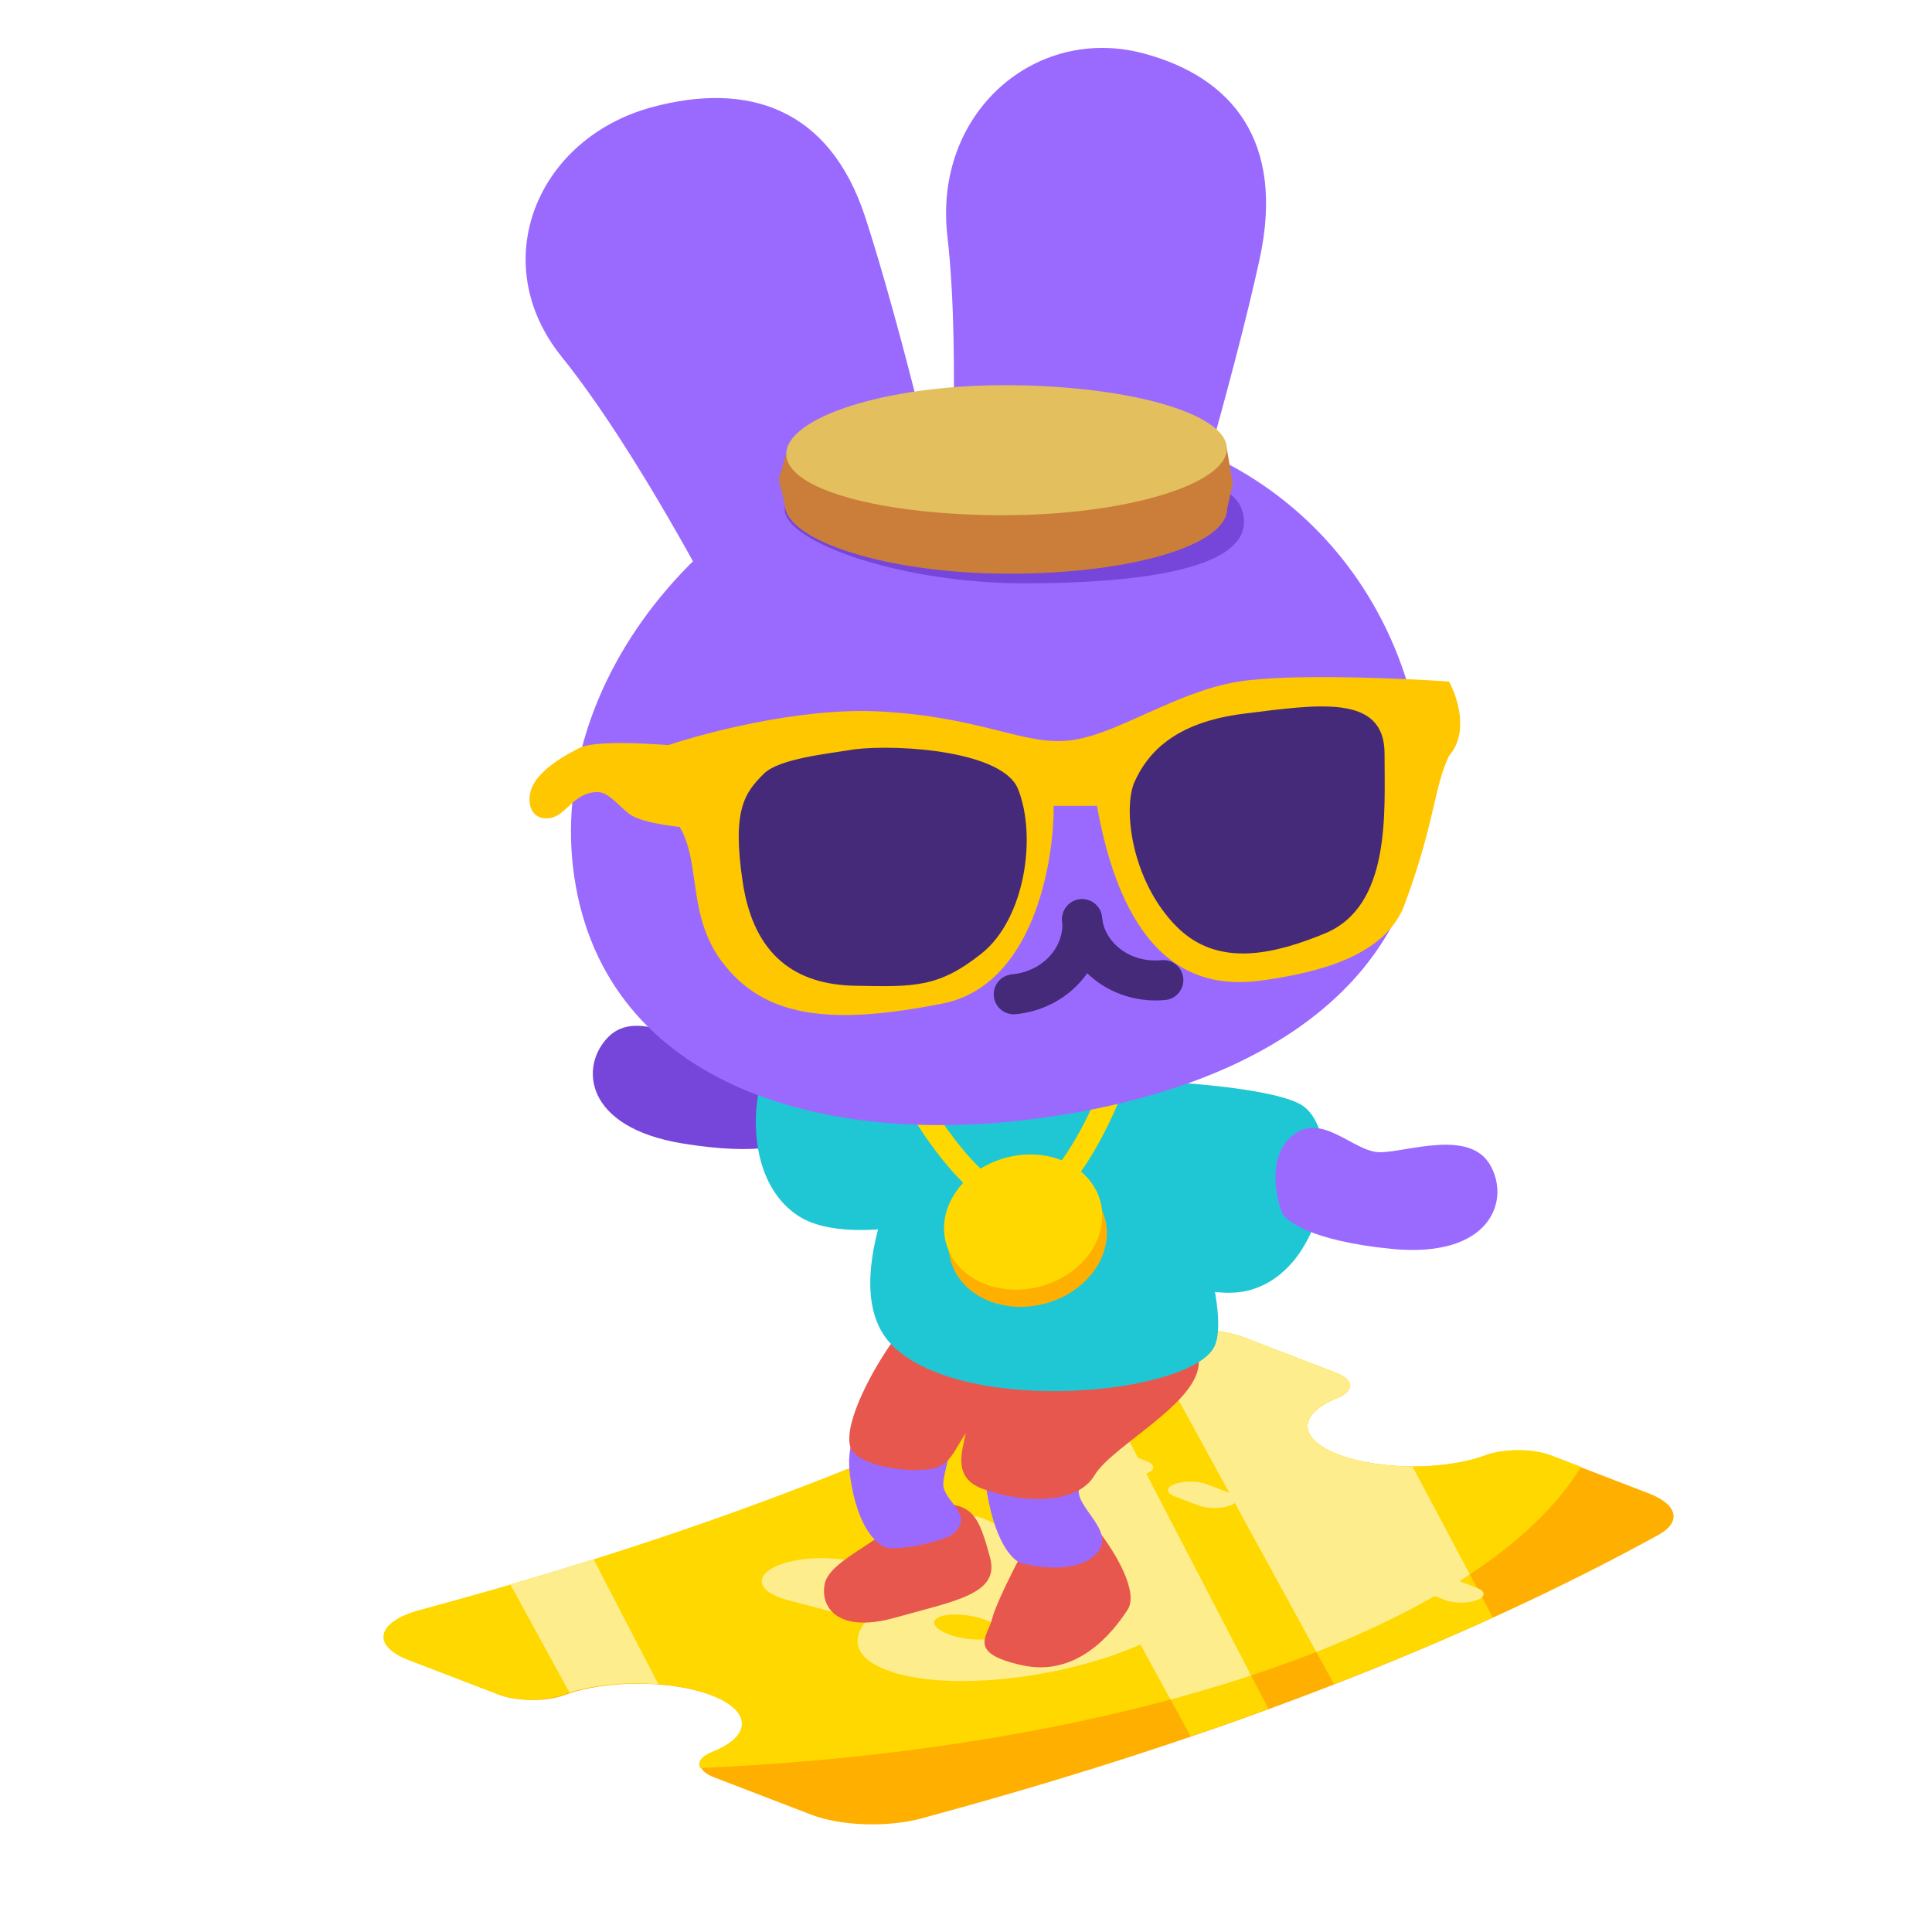
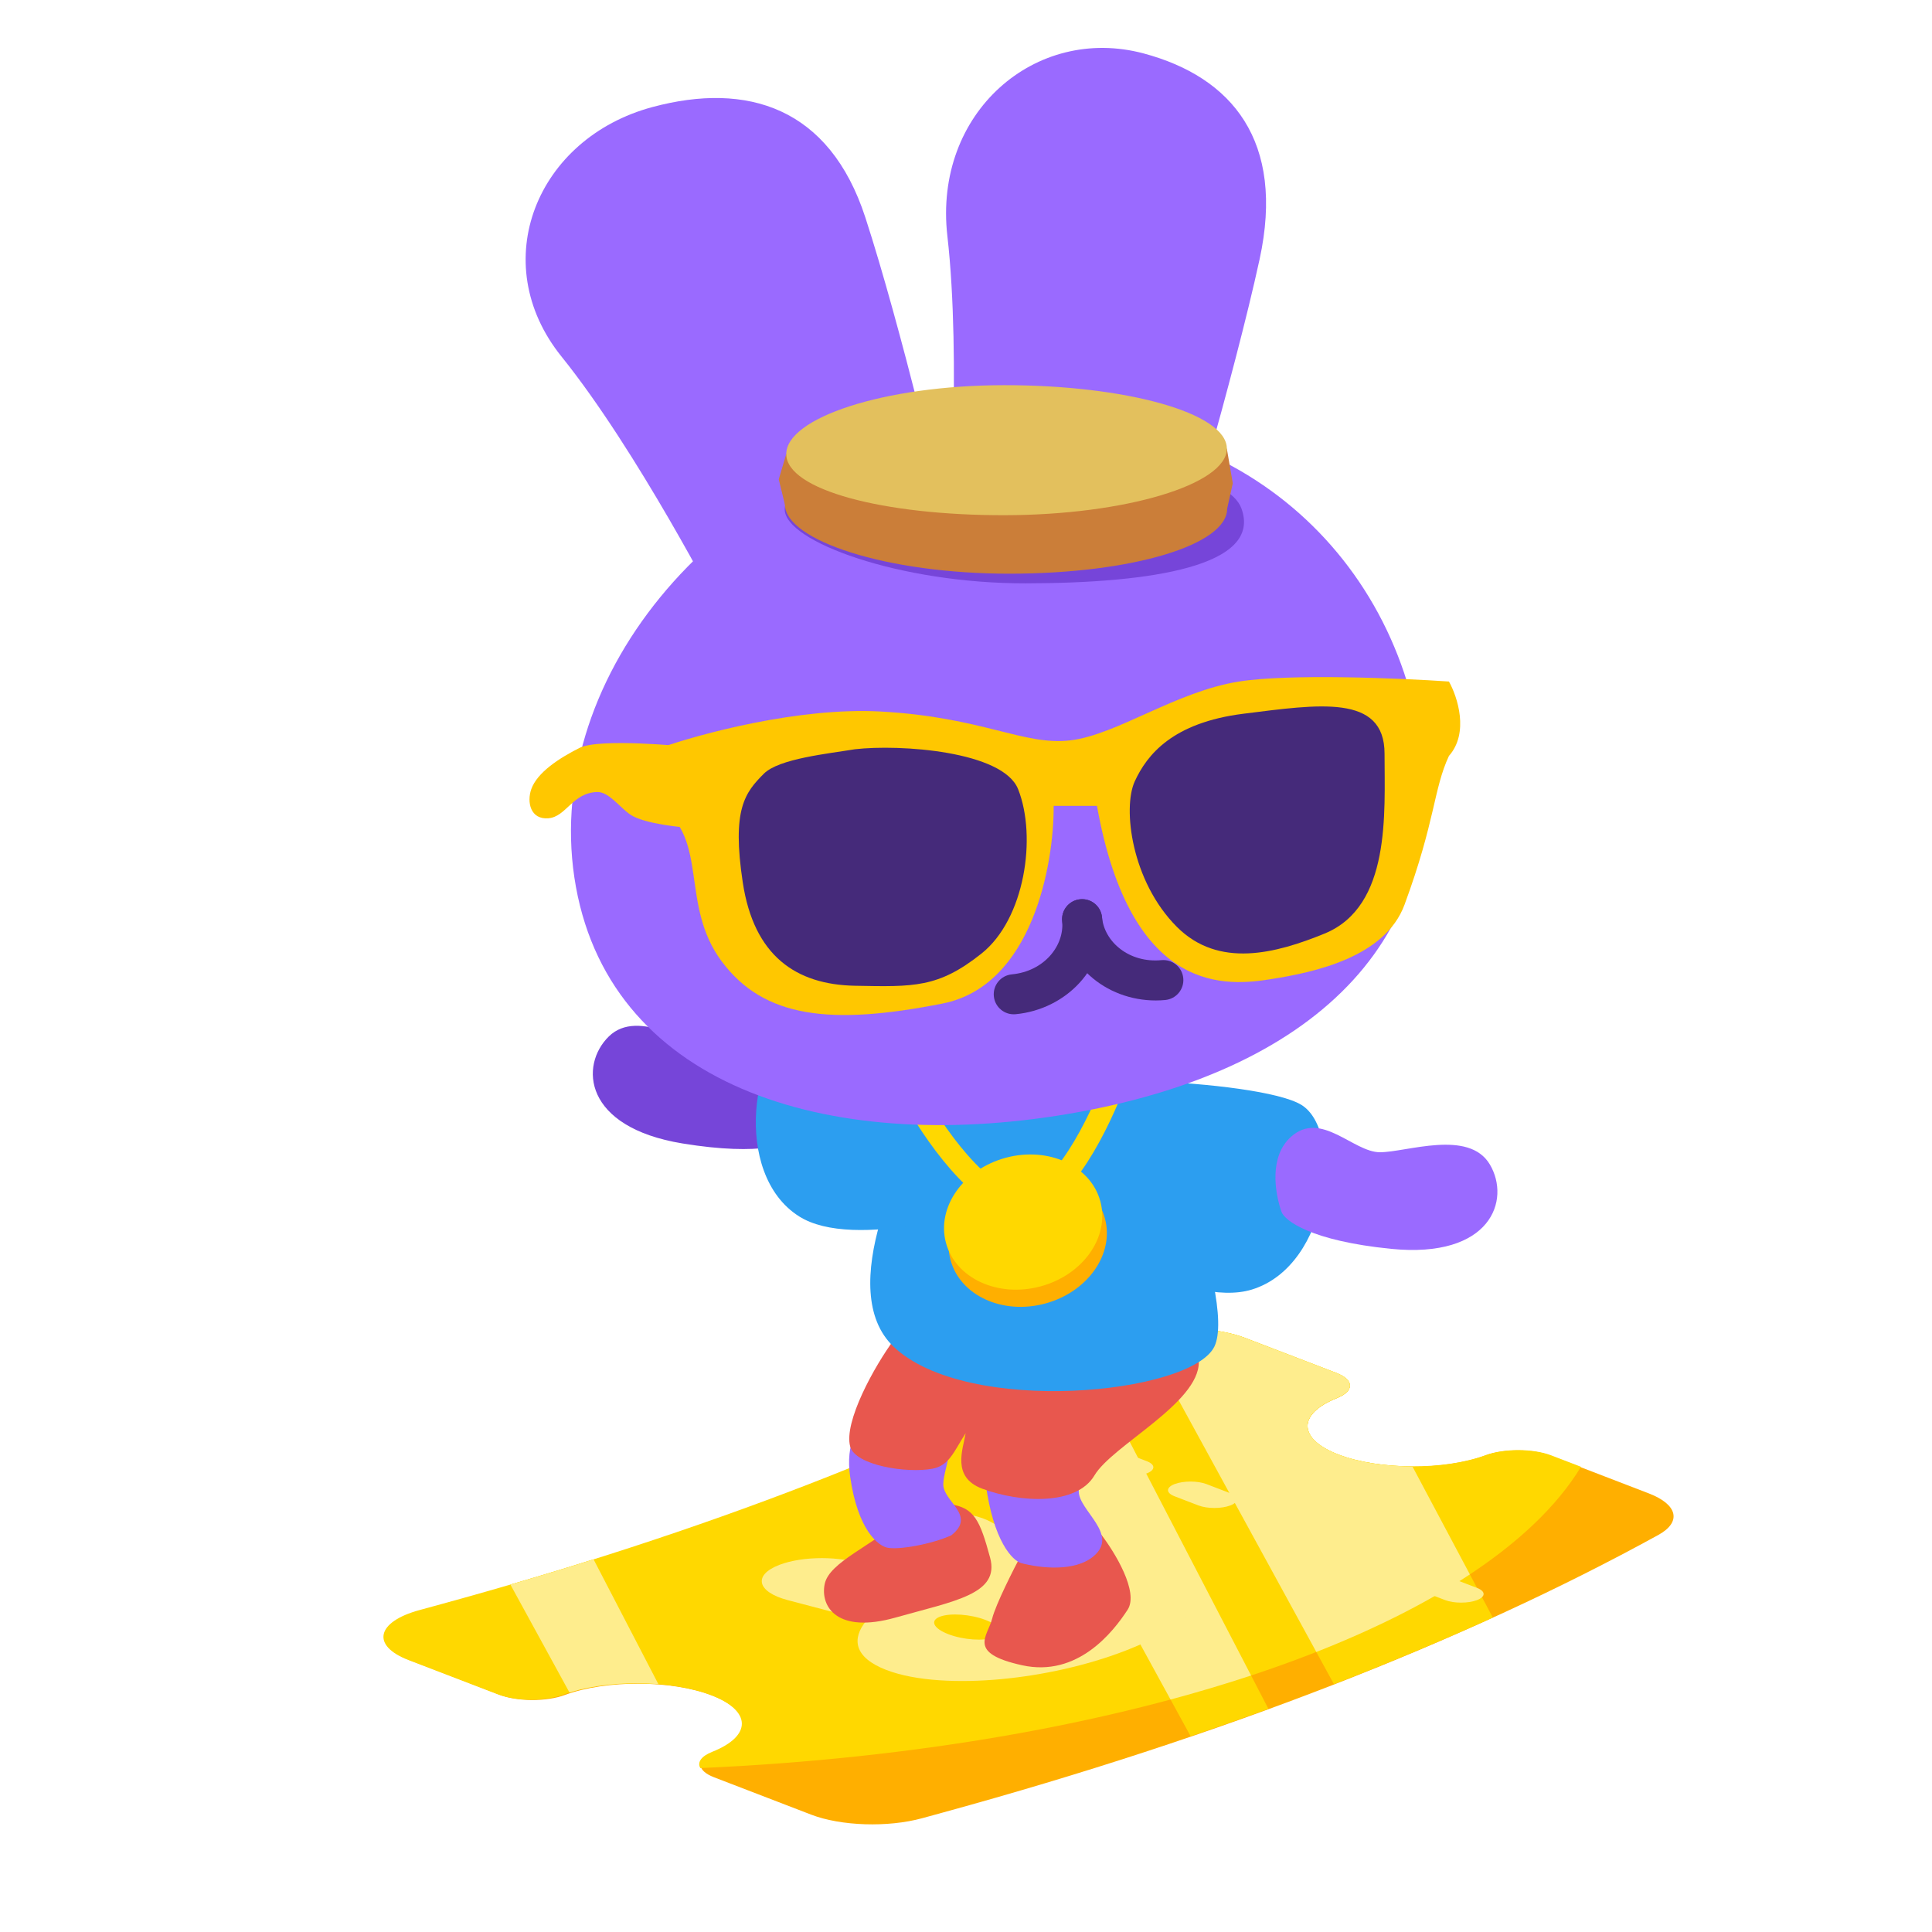
<svg xmlns="http://www.w3.org/2000/svg" width="191" height="191" fill="none" viewBox="0 0 191 191">
  <path fill="#FFAF00" d="M70.593 175.705C68.82 175.023 68.794 173.92 70.536 173.226C74.465 171.661 74.421 169.166 70.406 167.621C66.39 166.076 59.906 166.06 55.838 167.571C54.034 168.241 51.167 168.232 49.395 167.549L40.564 164.152C36.875 162.733 37.384 160.379 41.631 159.214L43.765 158.628C69.69 151.515 92.269 142.752 110.528 132.715C113.467 131.1 119.485 130.897 123.109 132.291L132.097 135.749C133.867 136.43 133.895 137.531 132.159 138.225C128.246 139.79 128.294 142.281 132.305 143.824C136.315 145.367 142.789 145.385 146.857 143.88C148.662 143.212 151.524 143.222 153.294 143.904L163.011 147.642C165.87 148.742 166.264 150.472 163.945 151.747C144.626 162.366 120.737 171.638 93.307 179.164L91.175 179.749C87.782 180.68 83.139 180.531 80.193 179.398L70.593 175.705Z" />
  <path fill="#FFD800" fill-rule="evenodd" d="M69.236 174.794C68.913 174.234 69.306 173.625 70.42 173.183C74.356 171.619 74.313 169.126 70.289 167.582C66.265 166.038 59.767 166.021 55.691 167.532C53.883 168.201 51.01 168.192 49.234 167.51L40.385 164.115C36.688 162.697 37.198 160.344 41.454 159.179L43.593 158.594C69.572 151.485 92.198 142.727 110.496 132.696C113.441 131.082 119.471 130.879 123.103 132.273L132.109 135.728C133.883 136.409 133.911 137.509 132.172 138.203C128.25 139.767 128.299 142.256 132.318 143.798C136.336 145.34 142.823 145.359 146.901 143.854C148.709 143.187 151.577 143.198 153.351 143.878L156.299 145.009C146.719 160.812 112.027 172.916 69.236 174.794Z" clip-rule="evenodd" />
  <path fill="#FFD800" fill-rule="evenodd" d="M139.632 144.969L147.581 159.912C142.57 162.187 137.331 164.385 131.875 166.501L112.908 131.819C116.05 131.072 120.294 131.195 123.103 132.273L132.109 135.728C133.884 136.409 133.911 137.509 132.172 138.203C128.25 139.767 128.299 142.256 132.318 143.798C134.339 144.574 136.984 144.964 139.632 144.969ZM99.474 138.335C102.205 137.03 104.858 135.699 107.43 134.344L125.397 168.938C122.875 169.858 120.311 170.761 117.706 171.646L99.474 138.335ZM50.459 156.654C53.242 155.843 55.983 155.012 58.682 154.162L65.089 166.498C62.063 166.253 58.808 166.528 56.298 167.323L50.459 156.654Z" clip-rule="evenodd" />
  <path fill="#FEED8D" fill-rule="evenodd" d="M145.313 155.647L139.632 144.969C137.595 144.965 135.561 144.733 133.81 144.274C133.285 144.136 132.784 143.978 132.318 143.798C128.299 142.256 128.25 139.767 132.172 138.203C133.911 137.509 133.884 136.409 132.109 135.728L123.103 132.273H123.103C121.476 131.648 119.367 131.344 117.27 131.344C115.747 131.344 114.23 131.505 112.908 131.819L130.133 163.316C135.977 161.018 141.086 158.443 145.313 155.647ZM123.685 165.641L107.43 134.344C104.858 135.699 102.205 137.03 99.474 138.335L115.721 168.019C118.479 167.277 121.137 166.483 123.685 165.641ZM65.089 166.498L58.682 154.162C55.983 155.012 53.242 155.843 50.459 156.654L56.298 167.323C56.612 167.224 56.938 167.133 57.273 167.049C59.618 166.467 62.441 166.283 65.089 166.498Z" clip-rule="evenodd" />
  <path fill="#FEED8D" fill-rule="evenodd" d="M103.142 140.53L105.109 141.284C105.978 141.618 105.978 142.158 105.109 142.492C104.24 142.825 102.831 142.825 101.962 142.492L99.995 141.737C99.126 141.404 99.126 140.863 99.995 140.53C100.864 140.196 102.273 140.196 103.142 140.53Z" clip-rule="evenodd" />
  <path fill="#FEED8D" fill-rule="evenodd" d="M111.403 143.699L113.37 144.454C114.239 144.787 114.239 145.328 113.37 145.661C112.501 145.995 111.092 145.995 110.223 145.661L108.256 144.907C107.387 144.573 107.387 144.033 108.256 143.699C109.125 143.366 110.534 143.366 111.403 143.699Z" clip-rule="evenodd" />
  <path fill="#FEED8D" fill-rule="evenodd" d="M121.63 148.831C120.761 149.164 119.352 149.164 118.483 148.831L116.123 147.925C115.254 147.592 115.254 147.051 116.123 146.718C116.992 146.384 118.401 146.384 119.27 146.718L121.63 147.623C122.499 147.957 122.499 148.497 121.63 148.831Z" clip-rule="evenodd" />
  <path fill="#FEED8D" fill-rule="evenodd" d="M129.891 152C129.022 152.334 127.613 152.334 126.744 152L124.384 151.095C123.515 150.761 123.515 150.221 124.384 149.887C125.253 149.554 126.662 149.554 127.531 149.887L129.891 150.793C130.76 151.126 130.76 151.667 129.891 152Z" clip-rule="evenodd" />
  <path fill="#FEED8D" fill-rule="evenodd" d="M135.792 153.057L137.759 153.812C138.628 154.145 138.628 154.686 137.759 155.019C136.89 155.352 135.481 155.352 134.612 155.019L132.645 154.264C131.776 153.931 131.776 153.39 132.645 153.057C133.514 152.724 134.923 152.724 135.792 153.057Z" clip-rule="evenodd" />
  <path fill="#FEED8D" fill-rule="evenodd" d="M144.052 156.226L146.019 156.981C146.888 157.315 146.888 157.855 146.019 158.189C145.15 158.522 143.741 158.522 142.872 158.189L140.905 157.434C140.036 157.101 140.036 156.56 140.905 156.226C141.774 155.893 143.183 155.893 144.052 156.226Z" clip-rule="evenodd" />
  <path fill="#FEED8D" fill-rule="evenodd" d="M88.906 153.377C86.588 152.487 86.588 151.045 88.906 150.156C91.532 149.148 95.899 149.303 97.999 150.479L103.287 153.439C107.902 152.871 112.8 152.947 116.045 154.192C118.963 155.311 119.405 156.961 118.416 158.533C117.416 160.123 114.887 161.797 111.168 163.224C107.45 164.651 103.085 165.622 98.941 166.005C94.844 166.385 90.545 166.215 87.627 165.095C84.401 163.857 84.188 161.992 85.639 160.232L77.89 158.194C74.826 157.389 74.422 155.713 77.049 154.705C79.367 153.816 83.125 153.816 85.443 154.705L90.812 156.765C91.344 156.526 91.908 156.292 92.504 156.063C93.08 155.842 93.669 155.633 94.27 155.435L88.906 153.377Z" clip-rule="evenodd" />
  <path fill="#FFD800" d="M97.425 160.149C98.9 160.715 99.273 161.489 98.26 161.877C97.246 162.266 95.229 162.123 93.755 161.557C92.281 160.992 91.907 160.218 92.921 159.829C93.934 159.44 95.951 159.583 97.425 160.149Z" />
  <path fill="#FFD800" d="M107.102 156.436C108.576 157.002 108.95 157.776 107.936 158.165C106.923 158.553 104.906 158.41 103.432 157.844C101.957 157.279 101.584 156.505 102.597 156.116C103.611 155.727 105.628 155.87 107.102 156.436Z" />
  <path fill="#E8574E" d="M111.477 159.142C112.619 157.386 110.197 153.434 108.843 151.678L101.05 153.544C100.208 155.117 98.437 158.615 98.086 160.02C97.647 161.776 95.561 163.423 101.05 164.63C106.538 165.838 110.05 161.337 111.477 159.142Z" />
  <path fill="#E8574E" d="M81.526 156.617C81.965 154.422 86.136 152.885 89.868 149.702C90.417 149.263 91.998 148.451 93.93 148.714C96.345 149.043 96.894 150.361 97.881 153.983C98.869 157.605 94.369 158.264 88.551 159.91C82.734 161.557 81.087 158.813 81.526 156.617Z" />
  <path fill="#9A6AFF" d="M93.254 146.73C93.254 148.496 96.579 149.801 94.04 151.788C92.09 152.666 88.771 153.266 87.673 152.995C86.812 152.782 84.81 151.292 84.048 145.994C83.096 139.372 88.704 138.048 92.09 139.446C95.476 140.844 93.254 144.964 93.254 146.73Z" />
  <path fill="#9A6AFF" d="M106.645 147.427C106.645 149.351 110.666 151.676 108.127 153.84C106.265 155.427 102.839 155.026 100.976 154.536C100.115 154.304 98.202 152.397 97.44 146.626C96.487 139.411 102.096 137.968 105.482 139.491C108.868 141.014 106.645 145.503 106.645 147.427Z" />
  <path fill="#E8574E" d="M84.051 143.006C83.392 140.591 86.429 135.066 88.441 132.359C98.284 131.81 118.518 128.188 118.518 134.664C118.518 138.739 109.956 142.896 108.2 145.86C106.443 148.824 100.955 148.604 97.113 147.177C94.04 146.036 95.21 143.262 95.466 141.689C94.275 143.543 93.846 144.887 92.174 145.201C89.687 145.669 84.564 144.888 84.051 143.006Z" />
-   <path fill="#1FC7D4" d="M88.332 133.127C82.536 127.595 89.063 114.064 93.052 107.99C96.967 107.149 105.675 105.466 109.187 105.466C113.578 105.466 122.36 128.407 120.054 133.127C117.749 137.847 95.576 140.042 88.332 133.127Z" />
-   <path fill="#1FC7D4" d="M123.747 127.491C117.509 129.397 105.447 122.136 100.195 118.267C99.987 115.794 99.705 110.343 100.247 108.32C100.924 105.792 124.439 106.672 128.643 109.221C132.846 111.77 131.545 125.109 123.747 127.491Z" />
+   <path fill="#2C9EF0" d="M88.332 133.127C82.536 127.595 89.063 114.064 93.052 107.99C96.967 107.149 105.675 105.466 109.187 105.466C113.578 105.466 122.36 128.407 120.054 133.127C117.749 137.847 95.576 140.042 88.332 133.127Z" />
+   <path fill="#2C9EF0" d="M123.747 127.491C117.509 129.397 105.447 122.136 100.195 118.267C99.987 115.794 99.705 110.343 100.247 108.32C100.924 105.792 124.439 106.672 128.643 109.221C132.846 111.77 131.545 125.109 123.747 127.491Z" />
  <path fill="#9A6AFF" d="M136.421 113.912C133.787 113.912 130.603 109.741 127.64 112.376C125.467 114.307 126.017 117.861 126.687 119.793C127.004 120.687 129.615 122.672 137.519 123.462C147.398 124.45 149.374 118.632 147.288 115.12C145.202 111.607 139.055 113.912 136.421 113.912Z" />
  <path fill="#7645D9" d="M71.006 104.103C73.551 104.785 77.705 101.58 79.886 104.892C81.485 107.32 80.034 110.611 78.886 112.304C78.348 113.085 75.313 114.326 67.474 113.044C57.676 111.441 57.273 105.31 60.197 102.457C63.121 99.604 68.462 103.422 71.006 104.103Z" />
-   <path fill="#1FC7D4" d="M79 120.253C84.379 123.656 97.534 119.823 103.44 117.482C104.258 115.183 105.894 110.07 105.894 108.007C105.894 105.429 83.589 100.273 79 101.627C74.411 102.98 72.276 115.999 79 120.253Z" />
+   <path fill="#2C9EF0" d="M79 120.253C84.379 123.656 97.534 119.823 103.44 117.482C104.258 115.183 105.894 110.07 105.894 108.007C105.894 105.429 83.589 100.273 79 101.627C74.411 102.98 72.276 115.999 79 120.253Z" />
  <path stroke="#FFD800" stroke-width="2.195" d="M90.62 108.931C92.742 112.7 97.952 119.952 101.816 118.81C105.68 117.669 109.28 109.7 110.597 105.858" />
  <ellipse cx="101.604" cy="122.513" fill="#FFAF00" rx="7.903" ry="6.586" transform="rotate(-15 101.604 122.513)" />
  <ellipse cx="101.15" cy="120.816" fill="#FFD800" rx="7.903" ry="6.586" transform="rotate(-15 101.15 120.816)" />
  <path fill="#9A6AFF" d="M55.511 35.25C48.011 25.932 53.063 13.647 64.515 10.579C73.846 8.079 81.992 10.582 85.546 21.489C89.1 32.396 93.403 50.813 93.403 50.813C95.008 56.804 90.995 63.085 84.438 64.842C79.279 66.224 73.895 64.404 71.116 60.337C71.116 60.337 63.012 44.568 55.511 35.25Z" />
  <path fill="#9A6AFF" d="M93.659 23.337C92.259 11.128 102.382 2.421 113.073 5.285C121.784 7.619 127.071 13.931 124.524 25.639C121.977 37.346 116.315 56.273 116.315 56.273C114.638 62.532 108.317 66.276 102.196 64.636C97.379 63.346 93.966 59.022 93.751 53.939C93.751 53.939 95.059 35.546 93.659 23.337Z" />
  <path fill="#9A6AFF" d="M140.235 72.049C143.887 92.143 130.533 105.597 106.611 109.946C82.689 114.294 60.591 107.777 56.938 87.683C53.285 67.589 70.374 46.546 94.296 42.197C118.217 37.849 136.582 51.956 140.235 72.049Z" />
  <path fill="#452A7A" fill-rule="evenodd" d="M106.79 88.902C107.878 88.799 108.844 89.597 108.947 90.685C109.419 95.658 105.399 99.792 100.407 100.266C99.32 100.369 98.354 99.571 98.251 98.483C98.147 97.395 98.946 96.43 100.034 96.326C103.211 96.025 105.24 93.511 105.007 91.059C104.904 89.971 105.702 89.005 106.79 88.902Z" clip-rule="evenodd" />
  <path fill="#452A7A" fill-rule="evenodd" d="M106.79 88.902C107.878 88.798 108.844 89.597 108.947 90.684C109.18 93.137 111.646 95.224 114.823 94.922C115.911 94.819 116.877 95.617 116.98 96.705C117.083 97.793 116.285 98.759 115.197 98.862C110.206 99.336 105.479 96.032 105.007 91.058C104.904 89.971 105.702 89.005 106.79 88.902Z" clip-rule="evenodd" />
  <path fill="#452A7A" d="M93.969 83.327C96.069 88.573 94.525 91.499 91.639 92.654C88.753 93.809 85.617 92.756 83.517 87.51C81.418 82.264 82.961 79.338 85.847 78.183C88.734 77.028 91.87 78.081 93.969 83.327Z" />
  <path fill="#452A7A" d="M124.368 78.058C125.595 83.573 123.6 86.213 120.566 86.888C117.531 87.563 114.606 86.019 113.378 80.503C112.151 74.987 114.146 72.348 117.18 71.672C120.215 70.997 123.14 72.542 124.368 78.058Z" />
  <path fill="#7645D9" d="M122.724 50.253C124.827 55.946 113.882 57.655 101.392 57.67C88.903 57.685 77.584 53.526 77.58 50.364C77.577 47.203 87.883 45.026 100.373 45.011C112.863 44.996 121.556 47.091 122.724 50.253Z" />
  <path fill="#CB7E39" d="M121.317 50.298C121.321 53.848 112.019 56.702 99.838 56.717C87.657 56.731 77.599 53.419 77.595 49.869C77.591 46.319 87.642 43.875 99.823 43.861C112.004 43.846 121.313 46.748 121.317 50.298Z" />
  <path fill="#CB7E39" d="M121.287 44.352L77.731 44.885L76.987 47.386L77.594 49.869L121.316 50.298L121.876 47.779L121.287 44.352Z" />
  <path fill="#E3C05D" d="M121.288 44.351C121.292 47.901 111.225 50.92 99.281 50.934C87.336 50.949 77.735 48.435 77.731 44.885C77.727 41.335 87.321 38.093 99.265 38.079C111.21 38.065 121.283 40.801 121.288 44.351Z" />
  <path fill="#FFC700" d="M87.043 70.34C78.964 69.901 69.114 72.572 65.199 73.963C64.321 75.719 64.833 78.5 65.199 79.67C70.139 82.963 67.175 89.44 71.346 95.038C75.517 100.636 82.103 101.404 93.19 99.209C102.059 97.453 104.203 85.451 104.167 79.67H108.448C111.85 98.66 121.51 97.453 125.681 96.794C129.852 96.136 136.929 94.661 138.853 89.44C141.927 81.097 141.707 78.024 143.244 74.731C145.264 72.448 144.085 68.877 143.244 67.376C138.414 67.047 127.503 66.586 122.498 67.376C116.241 68.364 110.423 72.645 105.813 73.194C101.203 73.743 97.142 70.889 87.043 70.34Z" />
  <path fill="#FFC700" d="M57.276 73.945C59.257 72.942 67.789 73.808 67.789 73.808L67.77 81.807C67.77 81.807 63.732 81.498 62.314 80.533C61.244 79.805 60.188 78.266 59.033 78.301C56.579 78.376 55.995 80.747 54.214 80.895C52.432 81.042 52.073 79.285 52.522 78.02C53.113 76.352 55.295 74.948 57.276 73.945Z" />
  <path fill="#452A7A" d="M136.878 74.511C136.878 68.584 130.356 69.632 122.937 70.56C115.912 71.438 113.387 74.621 112.18 77.255C110.972 79.89 111.85 87.135 116.351 91.635C120.476 95.76 126.12 94.269 130.95 92.294C137.53 89.602 136.878 80.369 136.878 74.511Z" />
  <path fill="#452A7A" d="M100.654 78.024C99.161 74.248 88.946 73.56 84.519 74.072C81.884 74.511 77.01 74.994 75.517 76.487C73.651 78.353 72.334 80 73.432 87.244C74.533 94.509 78.701 97.343 84.519 97.453C90.336 97.562 92.751 97.675 97.032 94.269C101.313 90.864 102.52 82.744 100.654 78.024Z" />
</svg>
